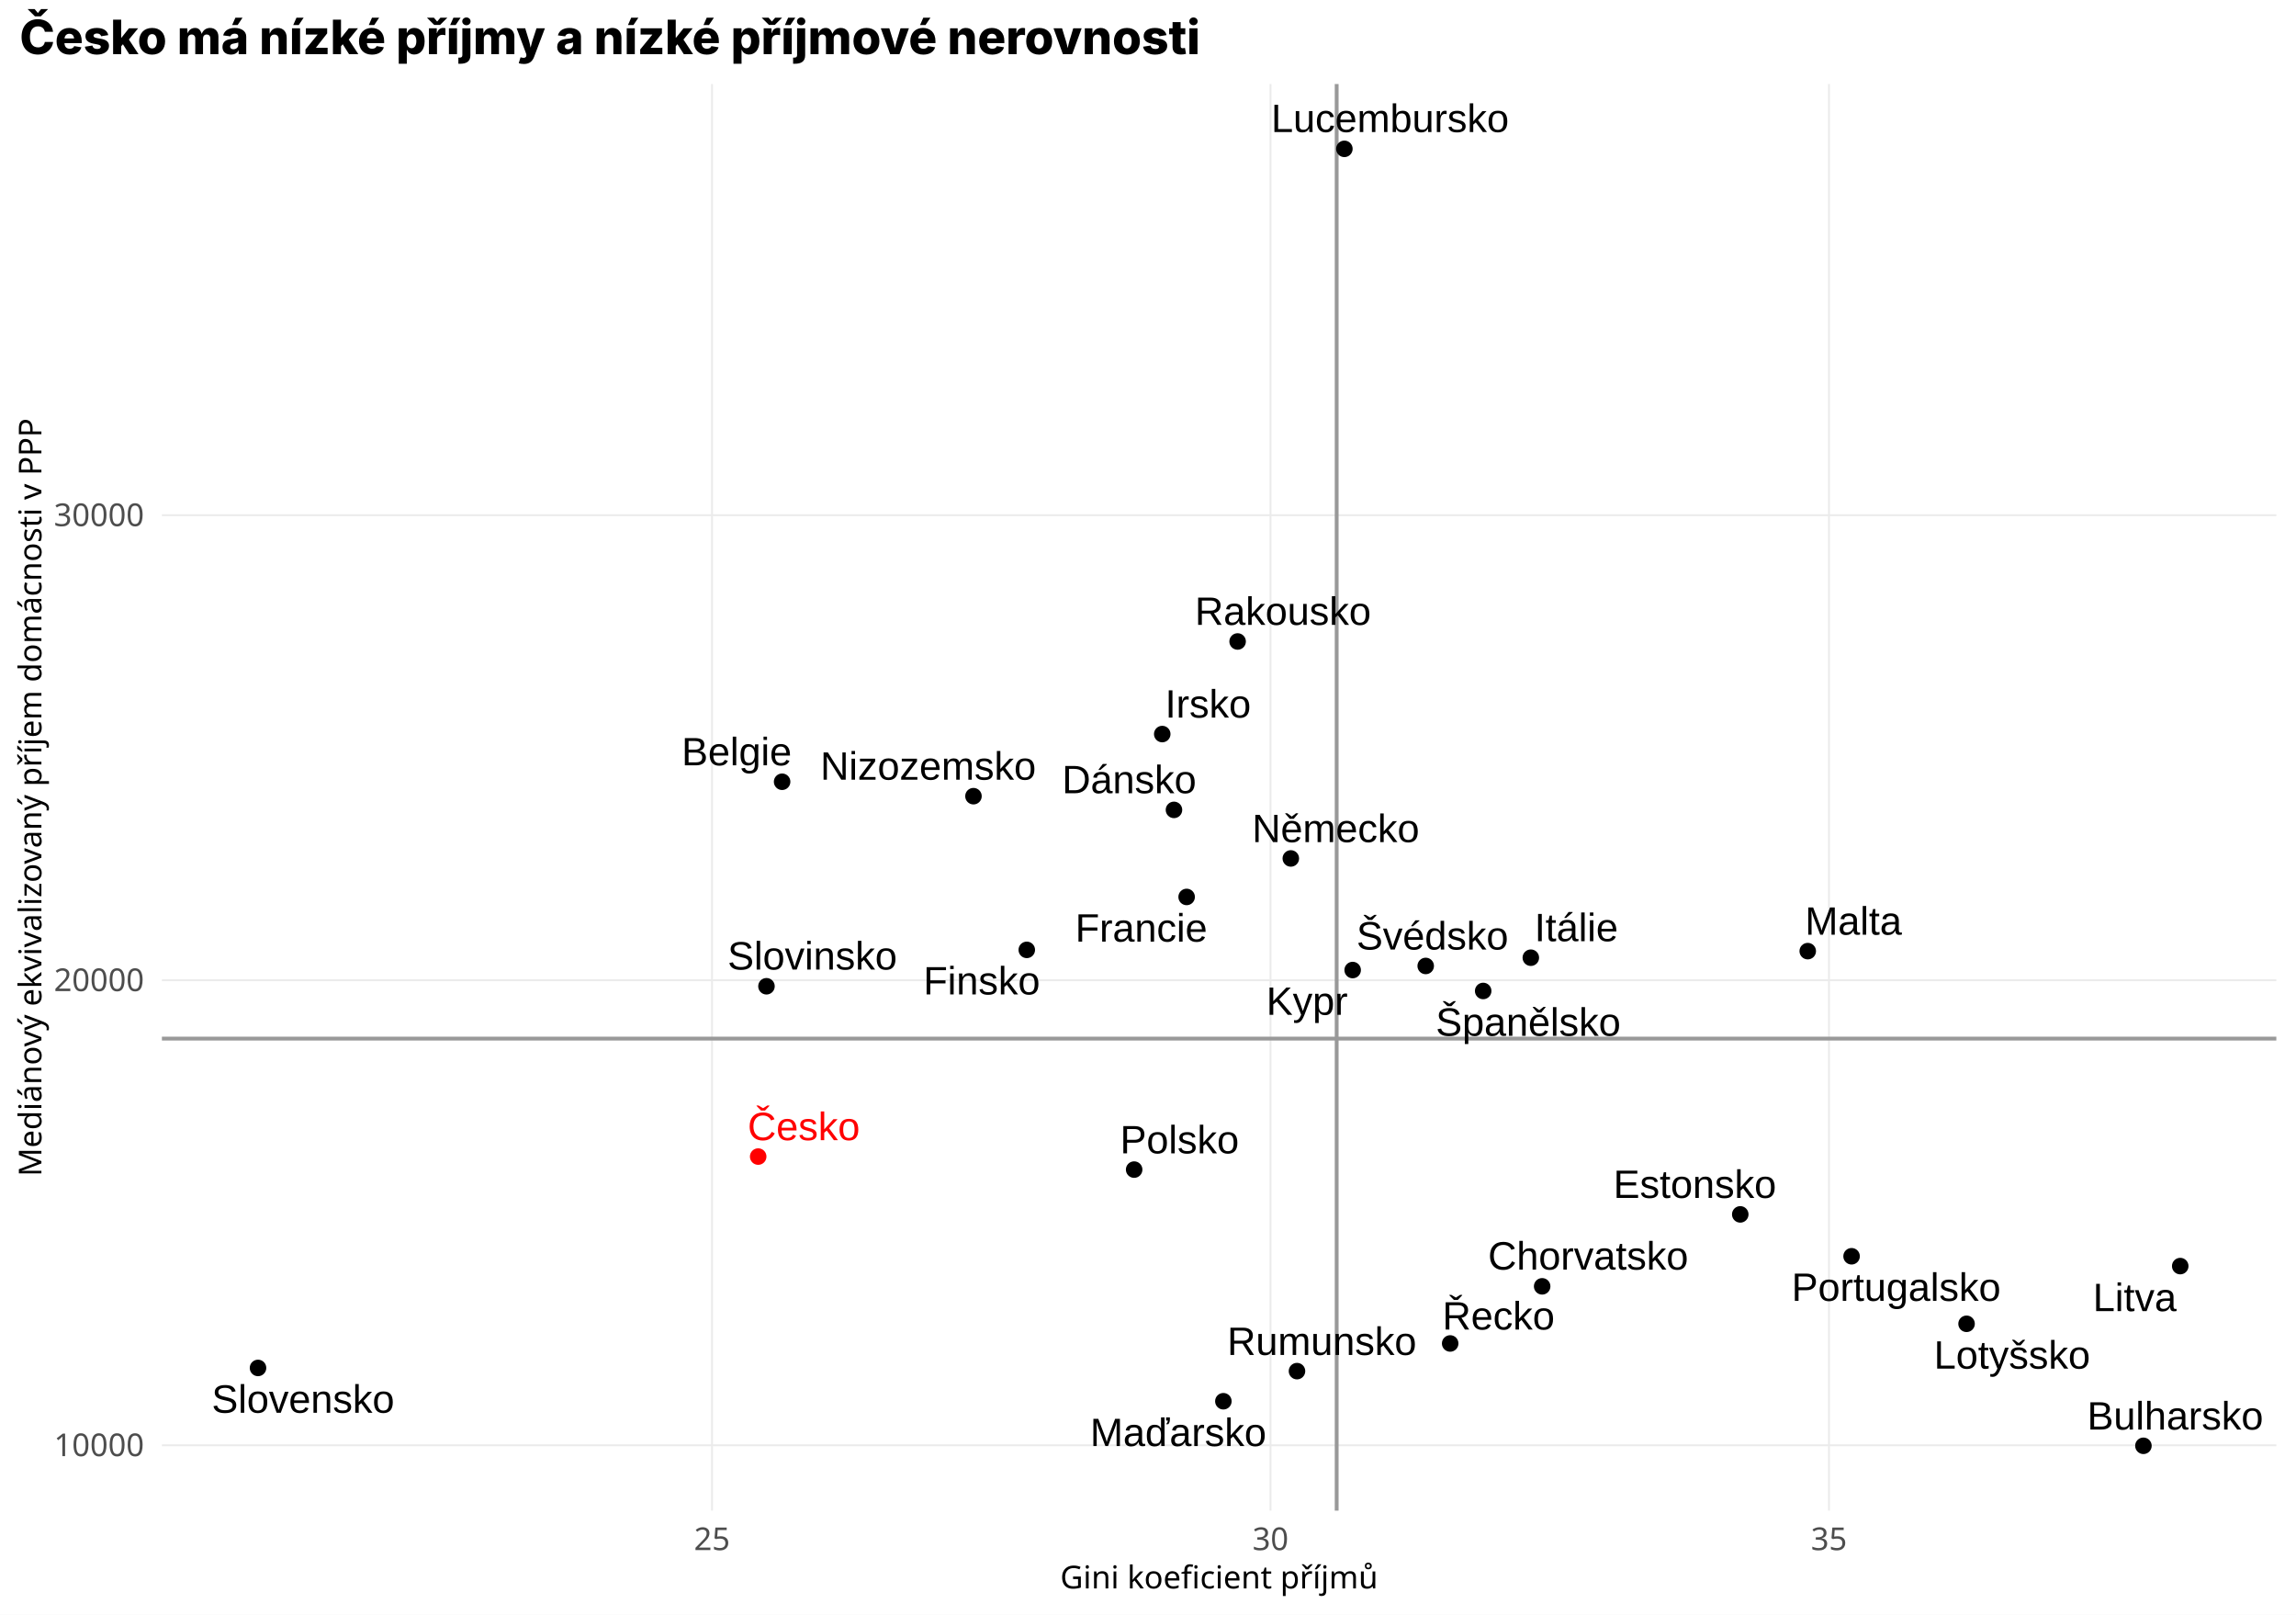
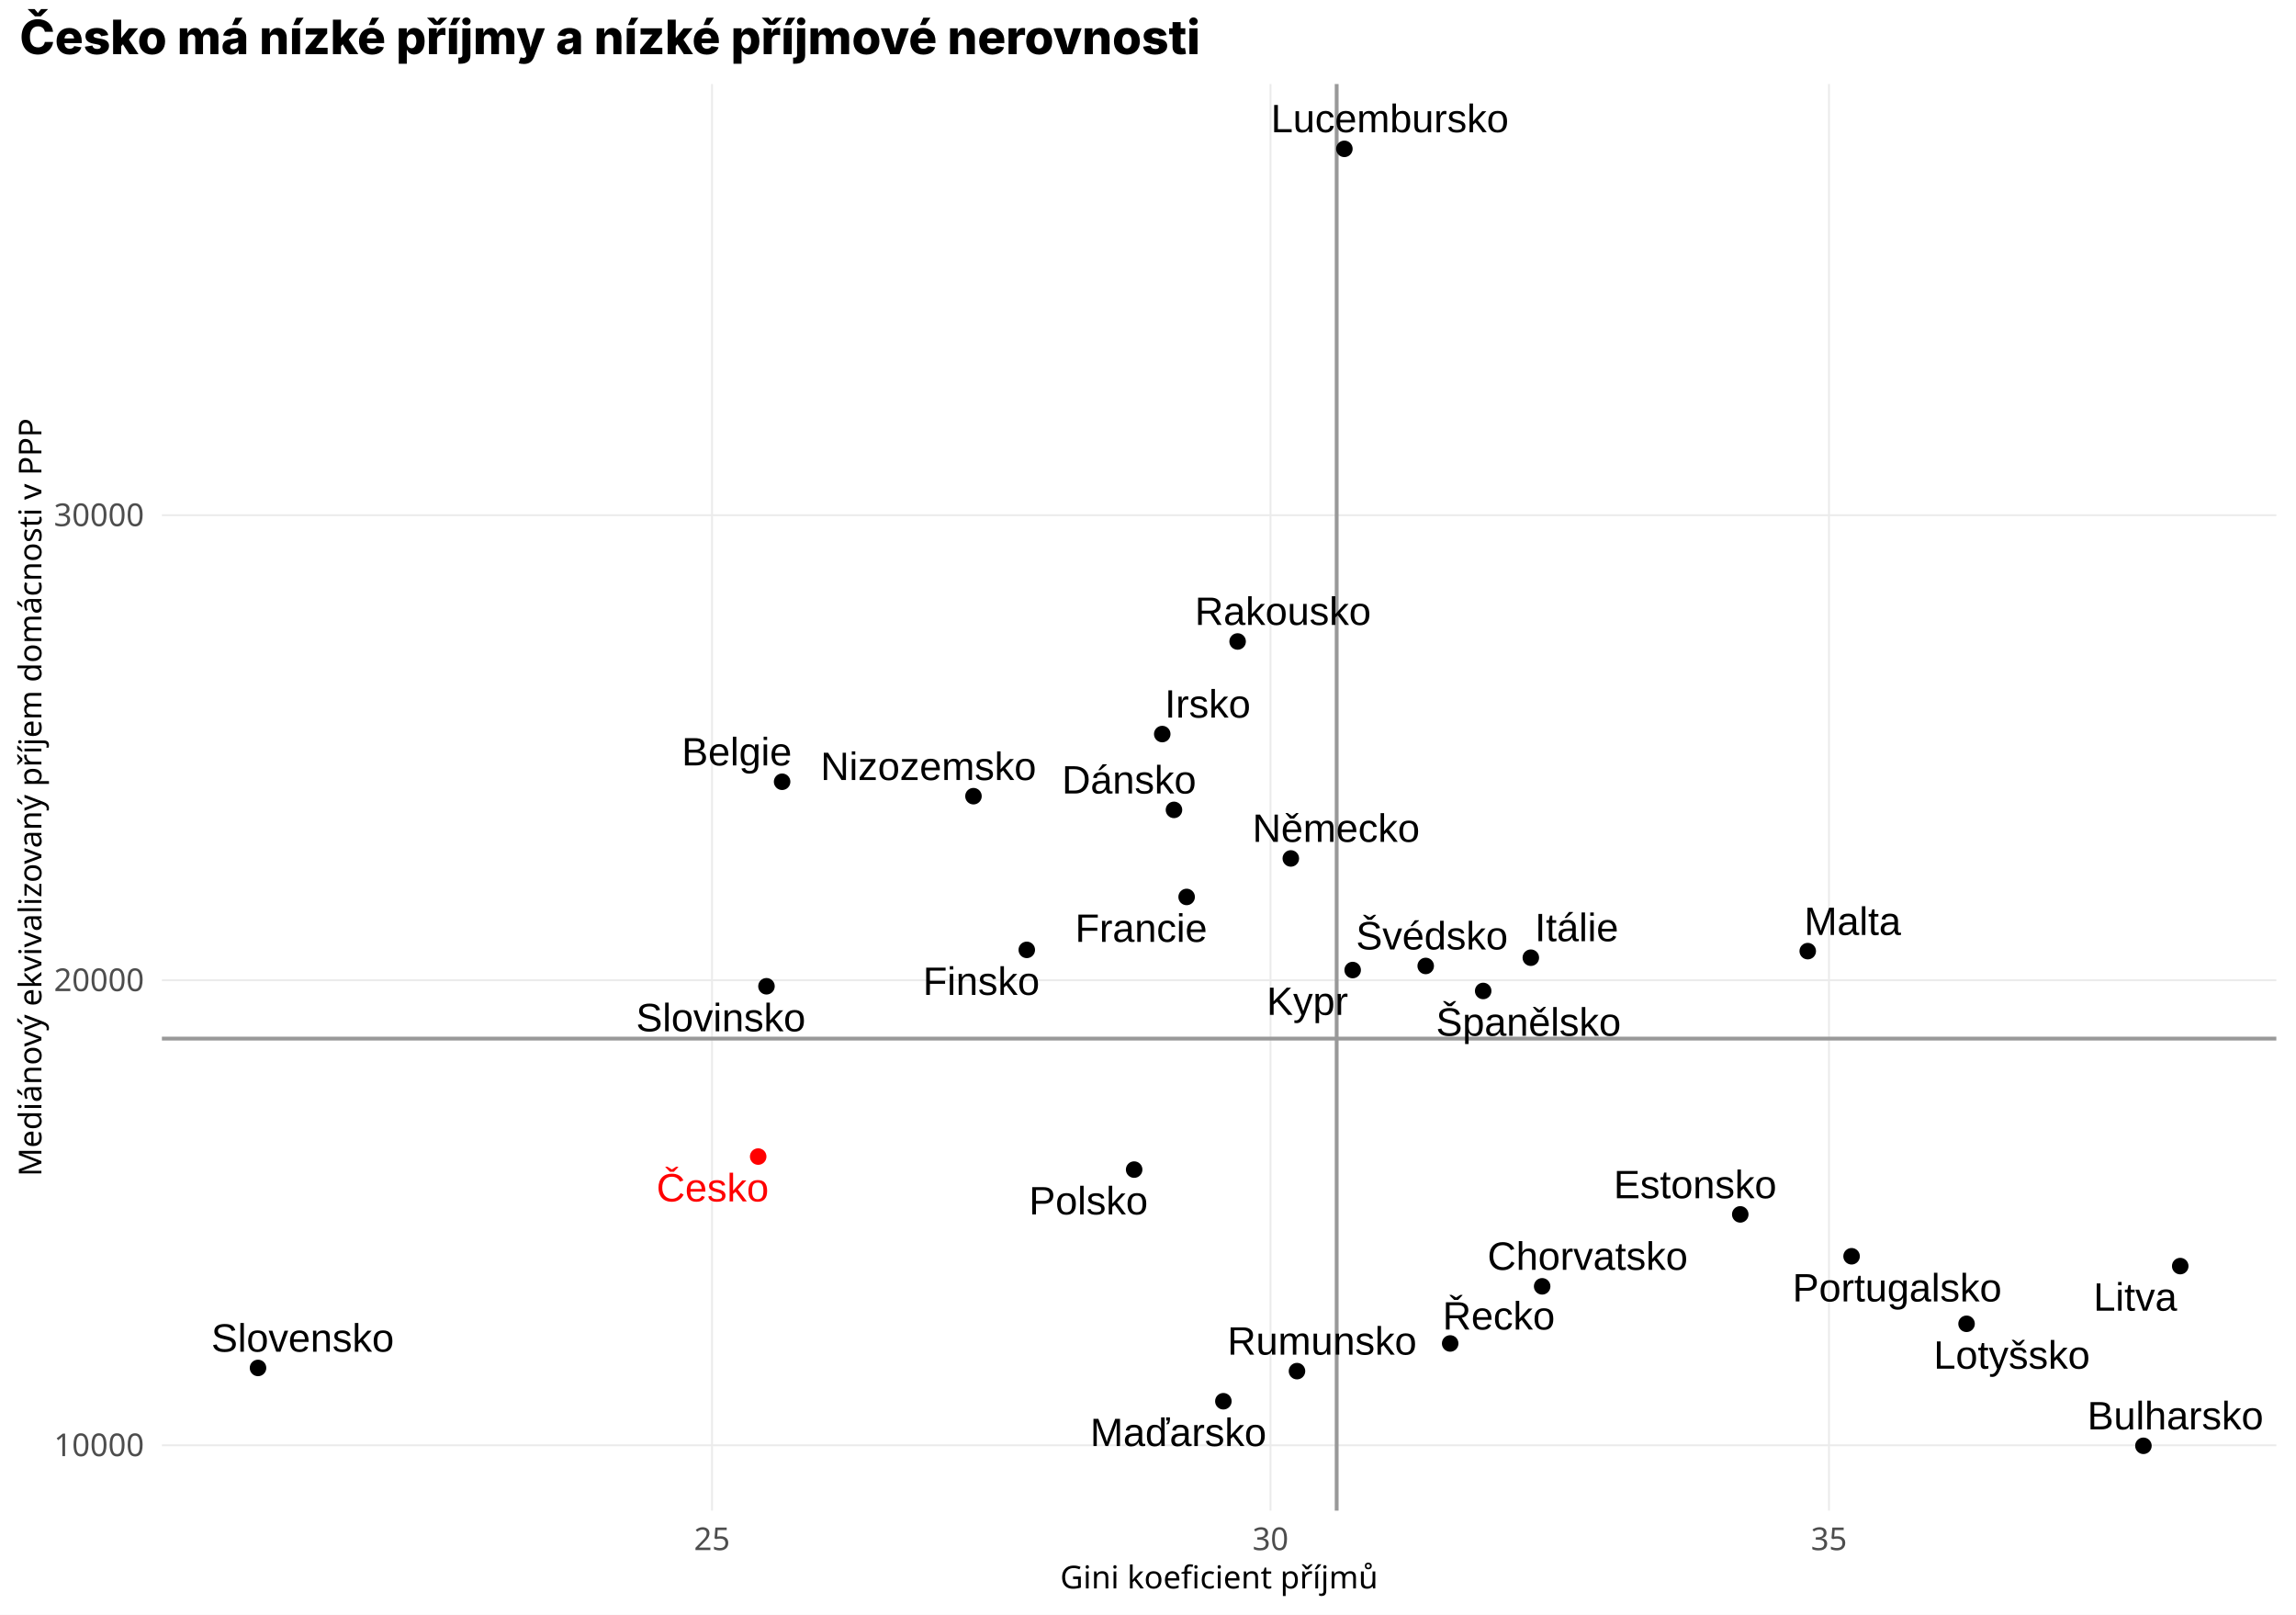
<svg xmlns="http://www.w3.org/2000/svg" class="svglite" width="640.00pt" height="450.00pt" viewBox="0 0 640.00 450.00">
  <defs>
    <style type="text/css">
    .svglite line, .svglite polyline, .svglite polygon, .svglite path, .svglite rect, .svglite circle {
      fill: none;
      stroke: #000000;
      stroke-linecap: round;
      stroke-linejoin: round;
      stroke-miterlimit: 10.00;
    }
    .svglite text {
      white-space: pre;
    }
  </style>
  </defs>
  <rect width="100%" height="100%" style="stroke: none; fill: #FFFFFF;" />
  <defs>
    <clipPath id="cpMC4wMHw2NDAuMDB8MC4wMHw0NTAuMDA=">
      <rect x="0.00" y="0.00" width="640.00" height="450.00" />
    </clipPath>
  </defs>
  <g clip-path="url(#cpMC4wMHw2NDAuMDB8MC4wMHw0NTAuMDA=)">
</g>
  <defs>
    <clipPath id="cpNDUuMTN8NjM0LjUyfDIzLjQxfDQyMC45Nw==">
      <rect x="45.13" y="23.41" width="589.39" height="397.56" />
    </clipPath>
  </defs>
  <g clip-path="url(#cpNDUuMTN8NjM0LjUyfDIzLjQxfDQyMC45Nw==)">
    <polyline points="45.13,402.75 634.52,402.75 " style="stroke-width: 0.53; stroke: #EBEBEB; stroke-linecap: butt;" />
    <polyline points="45.13,273.16 634.52,273.16 " style="stroke-width: 0.53; stroke: #EBEBEB; stroke-linecap: butt;" />
    <polyline points="45.13,143.58 634.52,143.58 " style="stroke-width: 0.53; stroke: #EBEBEB; stroke-linecap: butt;" />
    <polyline points="198.47,420.97 198.47,23.41 " style="stroke-width: 0.53; stroke: #EBEBEB; stroke-linecap: butt;" />
    <polyline points="354.15,420.97 354.15,23.41 " style="stroke-width: 0.53; stroke: #EBEBEB; stroke-linecap: butt;" />
    <polyline points="509.82,420.97 509.82,23.41 " style="stroke-width: 0.53; stroke: #EBEBEB; stroke-linecap: butt;" />
    <line x1="45.13" y1="289.42" x2="634.52" y2="289.42" style="stroke-width: 1.07; stroke: #999999; stroke-linecap: butt;" />
    <line x1="372.59" y1="420.97" x2="372.59" y2="23.41" style="stroke-width: 1.07; stroke: #999999; stroke-linecap: butt;" />
-     <circle cx="344.98" cy="178.76" r="1.95" style="stroke-width: 0.71; fill: #000000;" />
-     <circle cx="218.01" cy="217.85" r="1.95" style="stroke-width: 0.71; fill: #000000;" />
    <circle cx="597.47" cy="402.90" r="1.95" style="stroke-width: 0.71; fill: #000000;" />
+     <circle cx="341.01" cy="390.48" r="1.95" style="stroke-width: 0.71; fill: #000000;" />
+     <circle cx="71.92" cy="381.20" r="1.95" style="stroke-width: 0.71; fill: #000000;" />
+     <circle cx="404.23" cy="374.38" r="1.95" style="stroke-width: 0.71; fill: #000000;" />
+     <circle cx="361.53" cy="382.09" r="1.95" style="stroke-width: 0.71; fill: #000000;" />
    <circle cx="429.87" cy="358.46" r="1.95" style="stroke-width: 0.71; fill: #000000;" />
+     <circle cx="548.17" cy="368.90" r="1.95" style="stroke-width: 0.71; fill: #000000;" />
+     <circle cx="607.73" cy="352.82" r="1.95" style="stroke-width: 0.71; fill: #000000;" />
+     <circle cx="516.12" cy="350.08" r="1.95" style="stroke-width: 0.71; fill: #000000;" />
+     <circle cx="485.09" cy="338.41" r="1.95" style="stroke-width: 0.71; fill: #000000;" />
+     <circle cx="316.14" cy="325.93" r="1.95" style="stroke-width: 0.71; fill: #000000;" />
+     <circle cx="211.34" cy="322.30" r="1.95" style="stroke-width: 0.71; stroke: #FF0000; fill: #FF0000;" />
+     <circle cx="503.90" cy="265.05" r="1.95" style="stroke-width: 0.71; fill: #000000;" />
    <circle cx="377.05" cy="270.32" r="1.95" style="stroke-width: 0.71; fill: #000000;" />
-     <circle cx="211.34" cy="322.30" r="1.95" style="stroke-width: 0.71; stroke: #FF0000; fill: #FF0000;" />
-     <circle cx="327.24" cy="225.69" r="1.95" style="stroke-width: 0.71; fill: #000000;" />
-     <circle cx="485.09" cy="338.41" r="1.95" style="stroke-width: 0.71; fill: #000000;" />
-     <circle cx="286.21" cy="264.70" r="1.95" style="stroke-width: 0.71; fill: #000000;" />
+     <circle cx="413.43" cy="276.15" r="1.95" style="stroke-width: 0.71; fill: #000000;" />
+     <circle cx="213.65" cy="274.84" r="1.95" style="stroke-width: 0.71; fill: #000000;" />
+     <circle cx="426.71" cy="266.88" r="1.95" style="stroke-width: 0.71; fill: #000000;" />
    <circle cx="330.77" cy="249.95" r="1.95" style="stroke-width: 0.71; fill: #000000;" />
    <circle cx="359.81" cy="239.22" r="1.95" style="stroke-width: 0.71; fill: #000000;" />
-     <circle cx="404.23" cy="374.38" r="1.95" style="stroke-width: 0.71; fill: #000000;" />
-     <circle cx="341.01" cy="390.48" r="1.95" style="stroke-width: 0.71; fill: #000000;" />
+     <circle cx="397.41" cy="269.18" r="1.95" style="stroke-width: 0.71; fill: #000000;" />
+     <circle cx="327.24" cy="225.69" r="1.95" style="stroke-width: 0.71; fill: #000000;" />
+     <circle cx="218.01" cy="217.85" r="1.95" style="stroke-width: 0.71; fill: #000000;" />
+     <circle cx="271.35" cy="221.87" r="1.95" style="stroke-width: 0.71; fill: #000000;" />
+     <circle cx="286.21" cy="264.70" r="1.95" style="stroke-width: 0.71; fill: #000000;" />
    <circle cx="323.97" cy="204.56" r="1.95" style="stroke-width: 0.71; fill: #000000;" />
-     <circle cx="426.71" cy="266.88" r="1.95" style="stroke-width: 0.71; fill: #000000;" />
-     <circle cx="548.17" cy="368.90" r="1.95" style="stroke-width: 0.71; fill: #000000;" />
-     <circle cx="607.73" cy="352.82" r="1.95" style="stroke-width: 0.71; fill: #000000;" />
+     <circle cx="344.98" cy="178.76" r="1.95" style="stroke-width: 0.71; fill: #000000;" />
    <circle cx="374.74" cy="41.48" r="1.95" style="stroke-width: 0.71; fill: #000000;" />
-     <circle cx="503.90" cy="265.05" r="1.95" style="stroke-width: 0.71; fill: #000000;" />
-     <circle cx="271.35" cy="221.87" r="1.95" style="stroke-width: 0.71; fill: #000000;" />
-     <circle cx="316.14" cy="325.93" r="1.95" style="stroke-width: 0.71; fill: #000000;" />
-     <circle cx="516.12" cy="350.08" r="1.95" style="stroke-width: 0.71; fill: #000000;" />
-     <circle cx="361.53" cy="382.09" r="1.95" style="stroke-width: 0.71; fill: #000000;" />
-     <circle cx="71.92" cy="381.20" r="1.95" style="stroke-width: 0.71; fill: #000000;" />
-     <circle cx="213.65" cy="274.84" r="1.95" style="stroke-width: 0.71; fill: #000000;" />
-     <circle cx="413.43" cy="276.15" r="1.95" style="stroke-width: 0.71; fill: #000000;" />
-     <circle cx="397.41" cy="269.18" r="1.95" style="stroke-width: 0.71; fill: #000000;" />
-     <text x="357.62" y="174.13" text-anchor="middle" style="font-size: 11.04px; font-family: &quot;Arial&quot;;" textLength="49.05px" lengthAdjust="spacingAndGlyphs">Rakousko</text>
-     <text x="205.34" y="213.27" text-anchor="middle" style="font-size: 11.04px; font-family: &quot;Arial&quot;;" textLength="30.66px" lengthAdjust="spacingAndGlyphs">Belgie</text>
-     <text x="606.33" y="398.37" text-anchor="middle" style="font-size: 11.04px; font-family: &quot;Arial&quot;;" textLength="49.05px" lengthAdjust="spacingAndGlyphs">Bulharsko</text>
-     <text x="442.69" y="353.79" text-anchor="middle" style="font-size: 11.04px; font-family: &quot;Arial&quot;;" textLength="55.79px" lengthAdjust="spacingAndGlyphs">Chorvatsko</text>
-     <text x="364.33" y="282.79" text-anchor="middle" style="font-size: 11.04px; font-family: &quot;Arial&quot;;" textLength="22.68px" lengthAdjust="spacingAndGlyphs">Kypr</text>
-     <text x="224.05" y="317.73" text-anchor="middle" style="font-size: 11.04px;fill: #FF0000; font-family: &quot;Arial&quot;;" textLength="31.26px" lengthAdjust="spacingAndGlyphs">Česko</text>
-     <text x="314.75" y="221.04" text-anchor="middle" style="font-size: 11.04px; font-family: &quot;Arial&quot;;" textLength="37.40px" lengthAdjust="spacingAndGlyphs">Dánsko</text>
-     <text x="472.43" y="333.82" text-anchor="middle" style="font-size: 11.04px; font-family: &quot;Arial&quot;;" textLength="45.37px" lengthAdjust="spacingAndGlyphs">Estonsko</text>
-     <text x="273.64" y="277.12" text-anchor="middle" style="font-size: 11.04px; font-family: &quot;Arial&quot;;" textLength="32.49px" lengthAdjust="spacingAndGlyphs">Finsko</text>
-     <text x="318.12" y="262.40" text-anchor="middle" style="font-size: 11.04px; font-family: &quot;Arial&quot;;" textLength="36.78px" lengthAdjust="spacingAndGlyphs">Francie</text>
-     <text x="372.33" y="234.67" text-anchor="middle" style="font-size: 11.04px; font-family: &quot;Arial&quot;;" textLength="46.58px" lengthAdjust="spacingAndGlyphs">Německo</text>
-     <text x="417.71" y="370.50" text-anchor="middle" style="font-size: 11.04px; font-family: &quot;Arial&quot;;" textLength="31.26px" lengthAdjust="spacingAndGlyphs">Řecko</text>
-     <text x="328.43" y="402.97" text-anchor="middle" style="font-size: 11.04px; font-family: &quot;Arial&quot;;" textLength="49.57px" lengthAdjust="spacingAndGlyphs">Maďarsko</text>
-     <text x="336.73" y="199.97" text-anchor="middle" style="font-size: 11.04px; font-family: &quot;Arial&quot;;" textLength="23.90px" lengthAdjust="spacingAndGlyphs">Irsko</text>
-     <text x="439.38" y="262.28" text-anchor="middle" style="font-size: 11.04px; font-family: &quot;Arial&quot;;" textLength="23.30px" lengthAdjust="spacingAndGlyphs">Itálie</text>
-     <text x="560.86" y="381.39" text-anchor="middle" style="font-size: 11.04px; font-family: &quot;Arial&quot;;" textLength="43.53px" lengthAdjust="spacingAndGlyphs">Lotyšsko</text>
-     <text x="595.05" y="365.37" text-anchor="middle" style="font-size: 11.04px; font-family: &quot;Arial&quot;;" textLength="23.30px" lengthAdjust="spacingAndGlyphs">Litva</text>
-     <text x="387.47" y="36.80" text-anchor="middle" style="font-size: 11.04px; font-family: &quot;Arial&quot;;" textLength="66.21px" lengthAdjust="spacingAndGlyphs">Lucembursko</text>
-     <text x="516.64" y="260.47" text-anchor="middle" style="font-size: 11.04px; font-family: &quot;Arial&quot;;" textLength="26.97px" lengthAdjust="spacingAndGlyphs">Malta</text>
-     <text x="258.72" y="217.27" text-anchor="middle" style="font-size: 11.04px; font-family: &quot;Arial&quot;;" textLength="60.06px" lengthAdjust="spacingAndGlyphs">Nizozemsko</text>
-     <text x="328.79" y="321.41" text-anchor="middle" style="font-size: 11.04px; font-family: &quot;Arial&quot;;" textLength="33.11px" lengthAdjust="spacingAndGlyphs">Polsko</text>
-     <text x="528.55" y="362.51" text-anchor="middle" style="font-size: 11.04px; font-family: &quot;Arial&quot;;" textLength="58.25px" lengthAdjust="spacingAndGlyphs">Portugalsko</text>
-     <text x="368.46" y="377.58" text-anchor="middle" style="font-size: 11.04px; font-family: &quot;Arial&quot;;" textLength="52.72px" lengthAdjust="spacingAndGlyphs">Rumunsko</text>
-     <text x="84.47" y="393.69" text-anchor="middle" style="font-size: 11.04px; font-family: &quot;Arial&quot;;" textLength="50.89px" lengthAdjust="spacingAndGlyphs">Slovensko</text>
-     <text x="226.43" y="270.18" text-anchor="middle" style="font-size: 11.04px; font-family: &quot;Arial&quot;;" textLength="47.20px" lengthAdjust="spacingAndGlyphs">Slovinsko</text>
-     <text x="425.98" y="288.64" text-anchor="middle" style="font-size: 11.04px; font-family: &quot;Arial&quot;;" textLength="51.51px" lengthAdjust="spacingAndGlyphs">Španělsko</text>
-     <text x="399.28" y="264.60" text-anchor="middle" style="font-size: 11.04px; font-family: &quot;Arial&quot;;" textLength="42.31px" lengthAdjust="spacingAndGlyphs">Švédsko</text>
+     <text x="606.37" y="398.32" text-anchor="middle" style="font-size: 11.04px; font-family: &quot;Arial&quot;;" textLength="49.05px" lengthAdjust="spacingAndGlyphs">Bulharsko</text>
+     <text x="328.45" y="402.97" text-anchor="middle" style="font-size: 11.04px; font-family: &quot;Arial&quot;;" textLength="49.57px" lengthAdjust="spacingAndGlyphs">Maďarsko</text>
+     <text x="84.36" y="376.67" text-anchor="middle" style="font-size: 11.04px; font-family: &quot;Arial&quot;;" textLength="50.89px" lengthAdjust="spacingAndGlyphs">Slovensko</text>
+     <text x="417.78" y="370.50" text-anchor="middle" style="font-size: 11.04px; font-family: &quot;Arial&quot;;" textLength="31.26px" lengthAdjust="spacingAndGlyphs">Řecko</text>
+     <text x="368.51" y="377.49" text-anchor="middle" style="font-size: 11.04px; font-family: &quot;Arial&quot;;" textLength="52.72px" lengthAdjust="spacingAndGlyphs">Rumunsko</text>
+     <text x="442.54" y="353.86" text-anchor="middle" style="font-size: 11.04px; font-family: &quot;Arial&quot;;" textLength="55.79px" lengthAdjust="spacingAndGlyphs">Chorvatsko</text>
+     <text x="560.78" y="381.41" text-anchor="middle" style="font-size: 11.04px; font-family: &quot;Arial&quot;;" textLength="43.53px" lengthAdjust="spacingAndGlyphs">Lotyšsko</text>
+     <text x="595.20" y="365.24" text-anchor="middle" style="font-size: 11.04px; font-family: &quot;Arial&quot;;" textLength="23.30px" lengthAdjust="spacingAndGlyphs">Litva</text>
+     <text x="528.81" y="362.67" text-anchor="middle" style="font-size: 11.04px; font-family: &quot;Arial&quot;;" textLength="58.25px" lengthAdjust="spacingAndGlyphs">Portugalsko</text>
+     <text x="472.51" y="333.91" text-anchor="middle" style="font-size: 11.04px; font-family: &quot;Arial&quot;;" textLength="45.37px" lengthAdjust="spacingAndGlyphs">Estonsko</text>
+     <text x="303.40" y="338.42" text-anchor="middle" style="font-size: 11.04px; font-family: &quot;Arial&quot;;" textLength="33.11px" lengthAdjust="spacingAndGlyphs">Polsko</text>
+     <text x="198.64" y="334.79" text-anchor="middle" style="font-size: 11.04px;fill: #FF0000; font-family: &quot;Arial&quot;;" textLength="31.26px" lengthAdjust="spacingAndGlyphs">Česko</text>
+     <text x="516.41" y="260.54" text-anchor="middle" style="font-size: 11.04px; font-family: &quot;Arial&quot;;" textLength="26.97px" lengthAdjust="spacingAndGlyphs">Malta</text>
+     <text x="364.43" y="282.82" text-anchor="middle" style="font-size: 11.04px; font-family: &quot;Arial&quot;;" textLength="22.68px" lengthAdjust="spacingAndGlyphs">Kypr</text>
+     <text x="426.06" y="288.63" text-anchor="middle" style="font-size: 11.04px; font-family: &quot;Arial&quot;;" textLength="51.51px" lengthAdjust="spacingAndGlyphs">Španělsko</text>
+     <text x="200.92" y="287.39" text-anchor="middle" style="font-size: 11.04px; font-family: &quot;Arial&quot;;" textLength="47.20px" lengthAdjust="spacingAndGlyphs">Slovinsko</text>
+     <text x="439.48" y="262.28" text-anchor="middle" style="font-size: 11.04px; font-family: &quot;Arial&quot;;" textLength="23.30px" lengthAdjust="spacingAndGlyphs">Itálie</text>
+     <text x="318.10" y="262.46" text-anchor="middle" style="font-size: 11.04px; font-family: &quot;Arial&quot;;" textLength="36.78px" lengthAdjust="spacingAndGlyphs">Francie</text>
+     <text x="372.43" y="234.60" text-anchor="middle" style="font-size: 11.04px; font-family: &quot;Arial&quot;;" textLength="46.58px" lengthAdjust="spacingAndGlyphs">Německo</text>
+     <text x="399.15" y="264.58" text-anchor="middle" style="font-size: 11.04px; font-family: &quot;Arial&quot;;" textLength="42.31px" lengthAdjust="spacingAndGlyphs">Švédsko</text>
+     <text x="314.72" y="221.12" text-anchor="middle" style="font-size: 11.04px; font-family: &quot;Arial&quot;;" textLength="37.40px" lengthAdjust="spacingAndGlyphs">Dánsko</text>
+     <text x="205.37" y="213.30" text-anchor="middle" style="font-size: 11.04px; font-family: &quot;Arial&quot;;" textLength="30.66px" lengthAdjust="spacingAndGlyphs">Belgie</text>
+     <text x="258.79" y="217.37" text-anchor="middle" style="font-size: 11.04px; font-family: &quot;Arial&quot;;" textLength="60.06px" lengthAdjust="spacingAndGlyphs">Nizozemsko</text>
+     <text x="273.53" y="277.24" text-anchor="middle" style="font-size: 11.04px; font-family: &quot;Arial&quot;;" textLength="32.49px" lengthAdjust="spacingAndGlyphs">Finsko</text>
+     <text x="336.63" y="199.98" text-anchor="middle" style="font-size: 11.04px; font-family: &quot;Arial&quot;;" textLength="23.90px" lengthAdjust="spacingAndGlyphs">Irsko</text>
+     <text x="357.61" y="174.14" text-anchor="middle" style="font-size: 11.04px; font-family: &quot;Arial&quot;;" textLength="49.05px" lengthAdjust="spacingAndGlyphs">Rakousko</text>
+     <text x="387.40" y="36.84" text-anchor="middle" style="font-size: 11.04px; font-family: &quot;Arial&quot;;" textLength="66.21px" lengthAdjust="spacingAndGlyphs">Lucembursko</text>
  </g>
  <g clip-path="url(#cpMC4wMHw2NDAuMDB8MC4wMHw0NTAuMDA=)">
    <text x="40.19" y="405.78" text-anchor="end" style="font-size: 8.80px;fill: #4D4D4D; font-family: &quot;Fira Sans&quot;;" textLength="23.45px" lengthAdjust="spacingAndGlyphs">10000</text>
    <text x="40.19" y="276.19" text-anchor="end" style="font-size: 8.80px;fill: #4D4D4D; font-family: &quot;Fira Sans&quot;;" textLength="24.00px" lengthAdjust="spacingAndGlyphs">20000</text>
    <text x="40.19" y="146.61" text-anchor="end" style="font-size: 8.80px;fill: #4D4D4D; font-family: &quot;Fira Sans&quot;;" textLength="24.03px" lengthAdjust="spacingAndGlyphs">30000</text>
    <text x="198.47" y="431.96" text-anchor="middle" style="font-size: 8.80px;fill: #4D4D4D; font-family: &quot;Fira Sans&quot;;" textLength="8.76px" lengthAdjust="spacingAndGlyphs">25</text>
    <text x="354.15" y="431.96" text-anchor="middle" style="font-size: 8.80px;fill: #4D4D4D; font-family: &quot;Fira Sans&quot;;" textLength="9.30px" lengthAdjust="spacingAndGlyphs">30</text>
    <text x="509.82" y="431.96" text-anchor="middle" style="font-size: 8.80px;fill: #4D4D4D; font-family: &quot;Fira Sans&quot;;" textLength="8.80px" lengthAdjust="spacingAndGlyphs">35</text>
    <text x="339.82" y="442.64" text-anchor="middle" style="font-size: 8.80px; font-family: &quot;Fira Sans&quot;;" textLength="86.26px" lengthAdjust="spacingAndGlyphs">Gini koeficient příjmů</text>
    <text transform="translate(11.54,222.19) rotate(-90)" text-anchor="middle" style="font-size: 8.80px; font-family: &quot;Fira Sans&quot;;" textLength="205.24px" lengthAdjust="spacingAndGlyphs">Mediánový ekvivalizovaný příjem domácnosti v PPP</text>
    <text x="5.48" y="15.08" style="font-size: 13.20px; font-weight: 800; font-family: &quot;Inter&quot;;" textLength="330.50px" lengthAdjust="spacingAndGlyphs">Česko má nízké příjmy a nízké příjmové nerovnosti</text>
  </g>
</svg>
